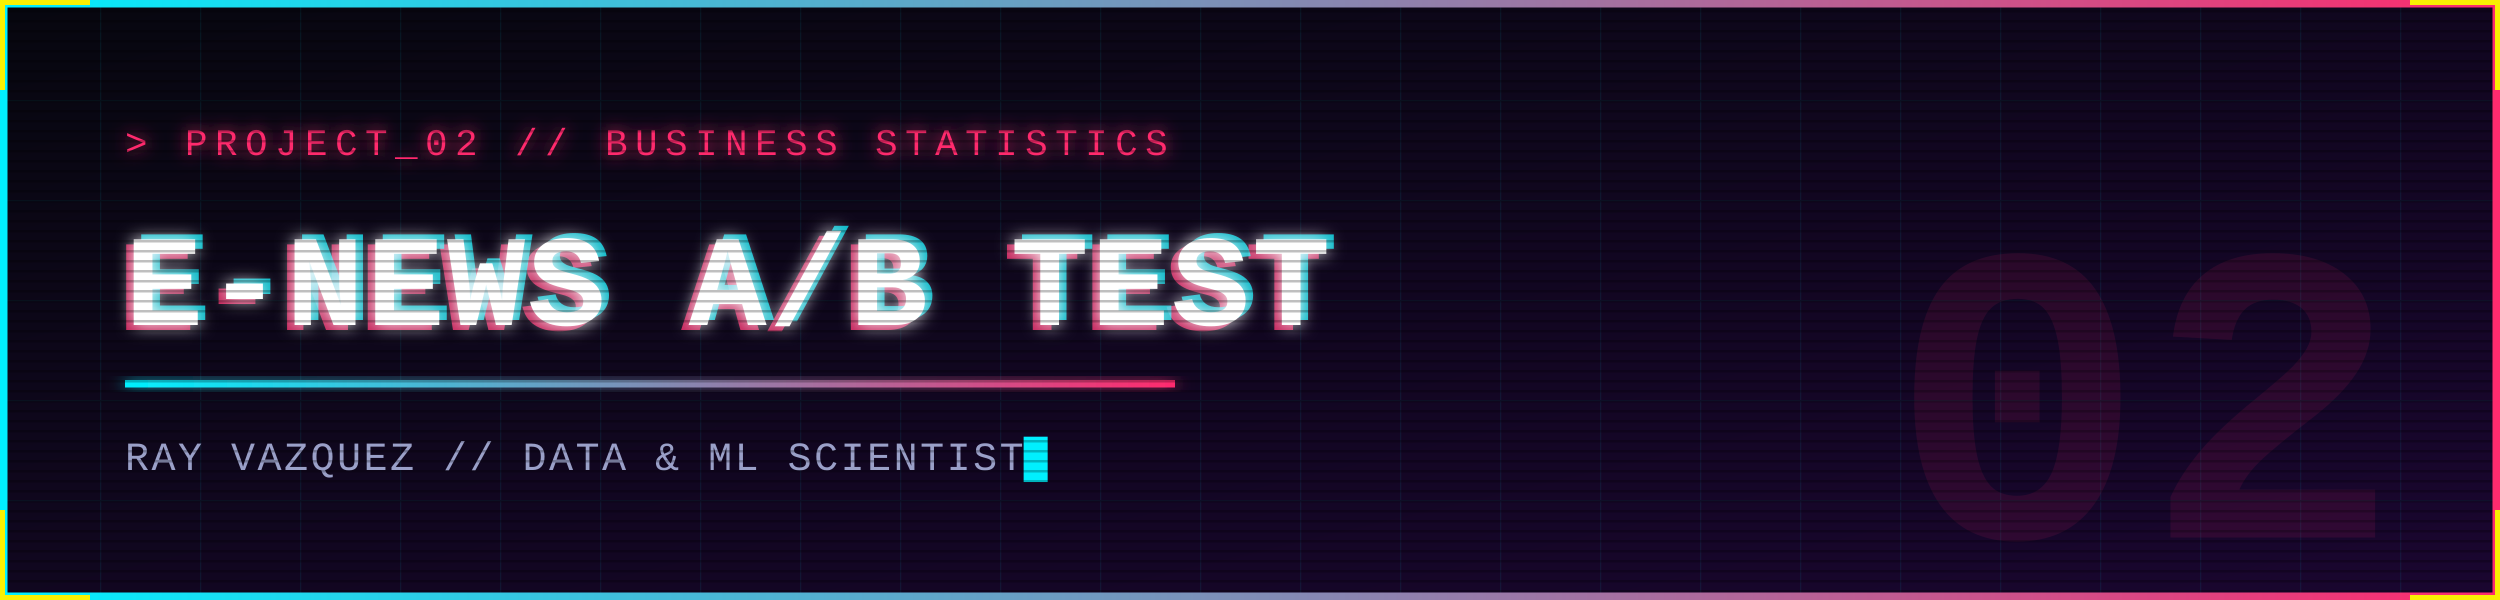
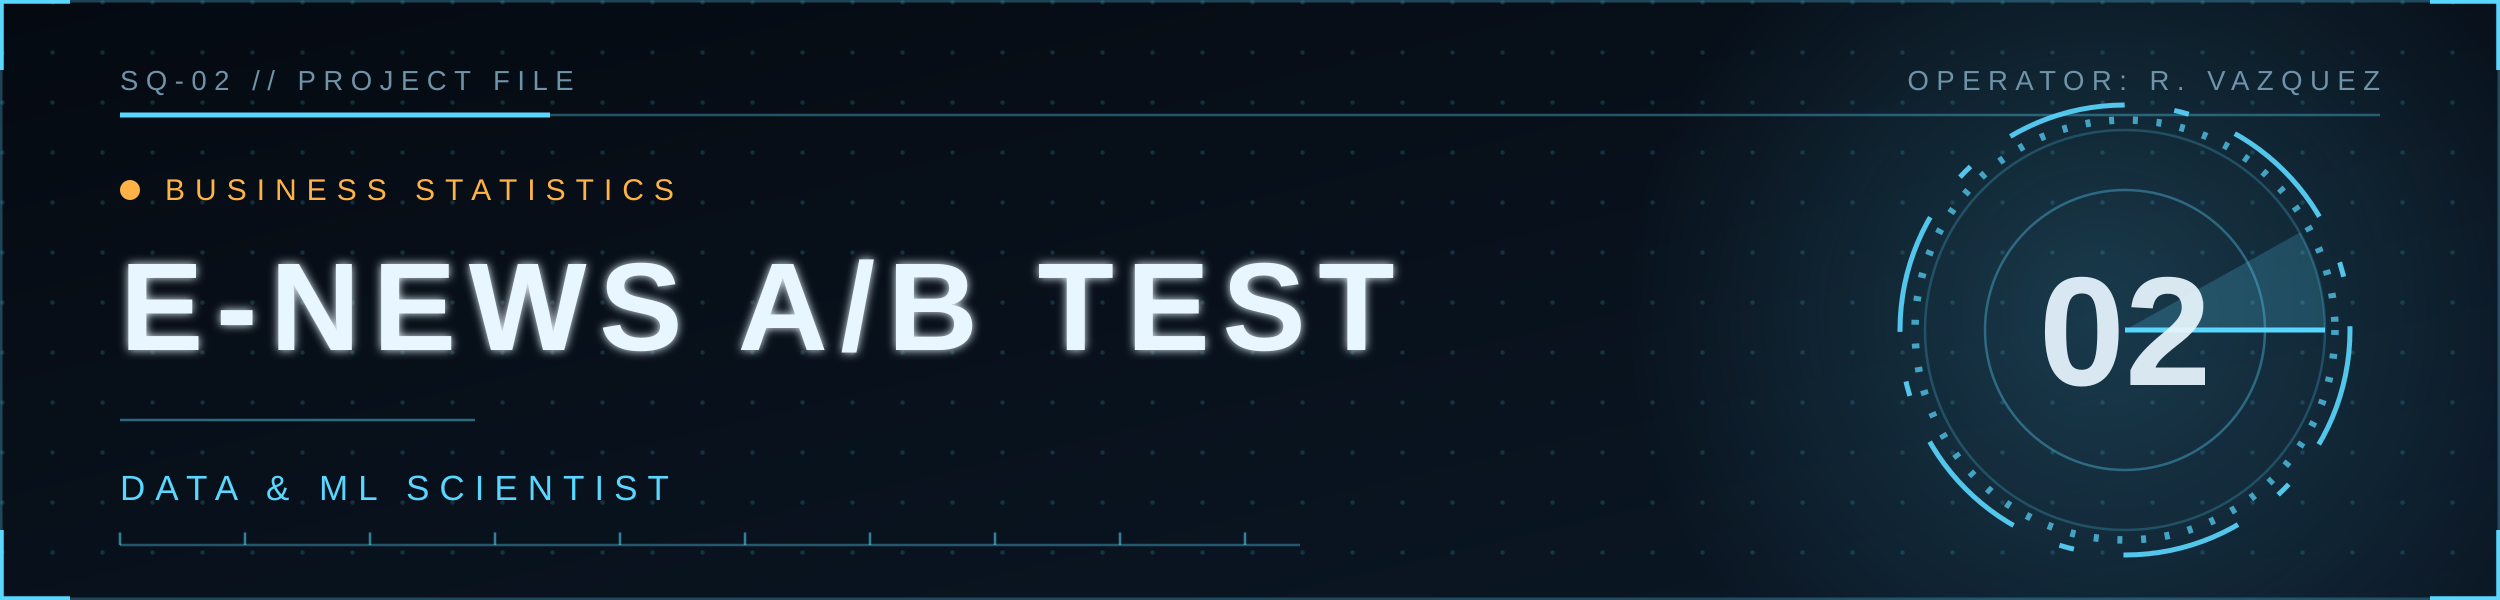
<svg xmlns="http://www.w3.org/2000/svg" width="1000" height="240" viewBox="0 0 1000 240">
  <defs>
    <linearGradient id="bg" x1="0" y1="0" x2="1" y2="1">
-       <stop offset="0" stop-color="#07070f" />
-       <stop offset="1" stop-color="#1a0630" />
+       <stop offset="0" stop-color="#050a11" />
+       <stop offset="1" stop-color="#0b1826" />
    </linearGradient>
-     <linearGradient id="neon" x1="0" y1="0" x2="1" y2="0">
-       <stop offset="0" stop-color="#00f0ff" />
-       <stop offset="1" stop-color="#ff2a6d" />
+     <linearGradient id="line" x1="0" y1="0" x2="1" y2="0">
+       <stop offset="0" stop-color="#5ad7ff" />
+       <stop offset="1" stop-color="#5ad7ff" stop-opacity="0" />
    </linearGradient>
-     <pattern id="grid" width="40" height="40" patternUnits="userSpaceOnUse">
-       <path d="M40 0H0V40" fill="none" stroke="#00f0ff" stroke-opacity="0.07" />
+     <radialGradient id="glowR" cx="0.5" cy="0.5" r="0.5">
+       <stop offset="0" stop-color="#5ad7ff" stop-opacity="0.2" />
+       <stop offset="1" stop-color="#5ad7ff" stop-opacity="0" />
+     </radialGradient>
+     <pattern id="dots" width="20" height="20" patternUnits="userSpaceOnUse">
+       <circle cx="1" cy="1" r="0.9" fill="#5ad7ff" fill-opacity="0.16" />
    </pattern>
-     <pattern id="scan" width="4" height="4" patternUnits="userSpaceOnUse">
-       <rect width="4" height="1" fill="#000" fill-opacity="0.25" />
-     </pattern>
-     <filter id="glow" x="-20%" y="-50%" width="140%" height="200%">
-       <feGaussianBlur stdDeviation="3.5" result="b" />
+     <filter id="soft" x="-20%" y="-50%" width="140%" height="200%">
+       <feGaussianBlur stdDeviation="2" result="b" />
      <feMerge>
        <feMergeNode in="b" />
        <feMergeNode in="SourceGraphic" />
      </feMerge>
    </filter>
    <clipPath id="clip">
      <rect width="1000" height="240" />
    </clipPath>
  </defs>
-   <g clip-path="url(#clip)">
+   <g clip-path="url(#clip)" font-family="Bahnschrift, 'Segoe UI', 'Helvetica Neue', Arial, sans-serif">
    <rect width="1000" height="240" fill="url(#bg)" />
-     <rect width="1000" height="240" fill="url(#grid)" />
-     <text x="960" y="215" text-anchor="end" font-family="'Courier New', monospace" font-weight="bold" font-size="170" fill="#ff2a6d" fill-opacity="0.10">02</text>
-     <text x="50" y="62" font-family="'Courier New', monospace" font-size="15" fill="#ff2a6d" letter-spacing="3" filter="url(#glow)">&gt; PROJECT_02 // BUSINESS STATISTICS</text>
-     <g font-family="'Courier New', monospace" font-weight="bold" font-size="52" letter-spacing="1">
-       <text x="47" y="132" fill="#ff2a6d" opacity="0.75">
-         <animate attributeName="x" values="47;51;47;46;47" dur="4s" repeatCount="indefinite" />E-NEWS A/B TEST</text>
-       <text x="53" y="128" fill="#00f0ff" opacity="0.75">
-         <animate attributeName="x" values="53;49;53;54;53" dur="4s" repeatCount="indefinite" />E-NEWS A/B TEST</text>
-       <text x="50" y="130" fill="#ffffff" filter="url(#glow)">E-NEWS A/B TEST</text>
+     <rect width="1000" height="240" fill="url(#dots)" />
+     <circle cx="840" cy="125" r="190" fill="url(#glowR)" />
+     <g font-size="11" letter-spacing="3" fill="#6f93a8">
+       <text x="48" y="36">SQ-02 // PROJECT FILE</text>
+       <text x="952" y="36" text-anchor="end">OPERATOR: R. VAZQUEZ</text>
    </g>
-     <rect x="50" y="152" width="420" height="3" fill="url(#neon)" filter="url(#glow)" />
-     <text x="50" y="188" font-family="'Courier New', monospace" font-size="16" fill="#9aa0c8" letter-spacing="1">RAY VAZQUEZ  //  DATA &amp; ML SCIENTIST<tspan fill="#00f0ff"> █</tspan>
-     </text>
-     <rect width="1000" height="240" fill="url(#scan)" />
-     <rect y="-30" width="1000" height="30" fill="#00f0ff" fill-opacity="0.06">
-       <animate attributeName="y" values="-30;240" dur="6s" repeatCount="indefinite" />
+     <path d="M48 46H952" stroke="#5ad7ff" stroke-opacity="0.35" />
+     <path d="M48 46H220" stroke="#5ad7ff" stroke-width="2" />
+     <circle cx="52" cy="76" r="4" fill="#ffb347">
+       <animate attributeName="opacity" values="1;0.2;1" dur="2.4s" repeatCount="indefinite" />
+     </circle>
+     <text x="66" y="80" font-size="12" letter-spacing="4" fill="#ffb347">BUSINESS STATISTICS</text>
+     <text x="48" y="140" font-size="50" font-weight="700" letter-spacing="5" fill="#e8f6ff" filter="url(#soft)">E-NEWS A/B TEST</text>
+     <path d="M48 160H400" stroke="url(#line)" stroke-width="3" />
+     <path d="M48 168H190" stroke="#5ad7ff" stroke-opacity="0.45" />
+     <text x="48" y="200" font-size="14" letter-spacing="4" fill="#5ad7ff">DATA &amp; ML SCIENTIST</text>
+     <path d="M48 218H520" stroke="#5ad7ff" stroke-opacity="0.35" />
+     <path d="M48 218v-5M98 218v-5M148 218v-5M198 218v-5M248 218v-5M298 218v-5M348 218v-5M398 218v-5M448 218v-5M498 218v-5" stroke="#5ad7ff" stroke-opacity="0.55" />
+     <g transform="translate(850 132)">
+       <circle r="80" fill="none" stroke="#5ad7ff" stroke-opacity="0.22" />
+       <circle r="56" fill="none" stroke="#5ad7ff" stroke-opacity="0.35" />
+       <circle r="84" fill="none" stroke="#5ad7ff" stroke-opacity="0.7" stroke-width="3" stroke-dasharray="2 7.5" />
+       <circle r="90" fill="none" stroke="#5ad7ff" stroke-opacity="0.9" stroke-width="2" stroke-dasharray="48 20 6 20">
+         <animateTransform attributeName="transform" type="rotate" from="0" to="360" dur="40s" repeatCount="indefinite" />
+       </circle>
+       <g>
+         <path d="M0 0L80 0A80 80 0 0 0 70 -39Z" fill="#5ad7ff" fill-opacity="0.2" />
+         <path d="M0 0H80" stroke="#5ad7ff" stroke-width="2" />
+         <animateTransform attributeName="transform" type="rotate" from="0" to="360" dur="7s" repeatCount="indefinite" />
+       </g>
+       <text y="22" text-anchor="middle" font-size="62" font-weight="700" fill="#e8f6ff" fill-opacity="0.92">02</text>
+     </g>
+     <rect x="-60" y="0" width="60" height="240" fill="#5ad7ff" fill-opacity="0.04">
+       <animate attributeName="x" values="-60;1000" dur="9s" repeatCount="indefinite" />
    </rect>
  </g>
-   <rect x="1.5" y="1.5" width="997" height="237" fill="none" stroke="url(#neon)" stroke-width="3" />
-   <path d="M0 36V0H36M964 0H1000V36M1000 204V240H964M36 240H0V204" fill="none" stroke="#f9f002" stroke-width="4" />
+   <rect x="0.5" y="0.5" width="999" height="239" fill="none" stroke="#5ad7ff" stroke-opacity="0.28" />
+   <path d="M0 28V0H28M972 0H1000V28M1000 212V240H972M28 240H0V212" fill="none" stroke="#5ad7ff" stroke-width="3" />
</svg>
